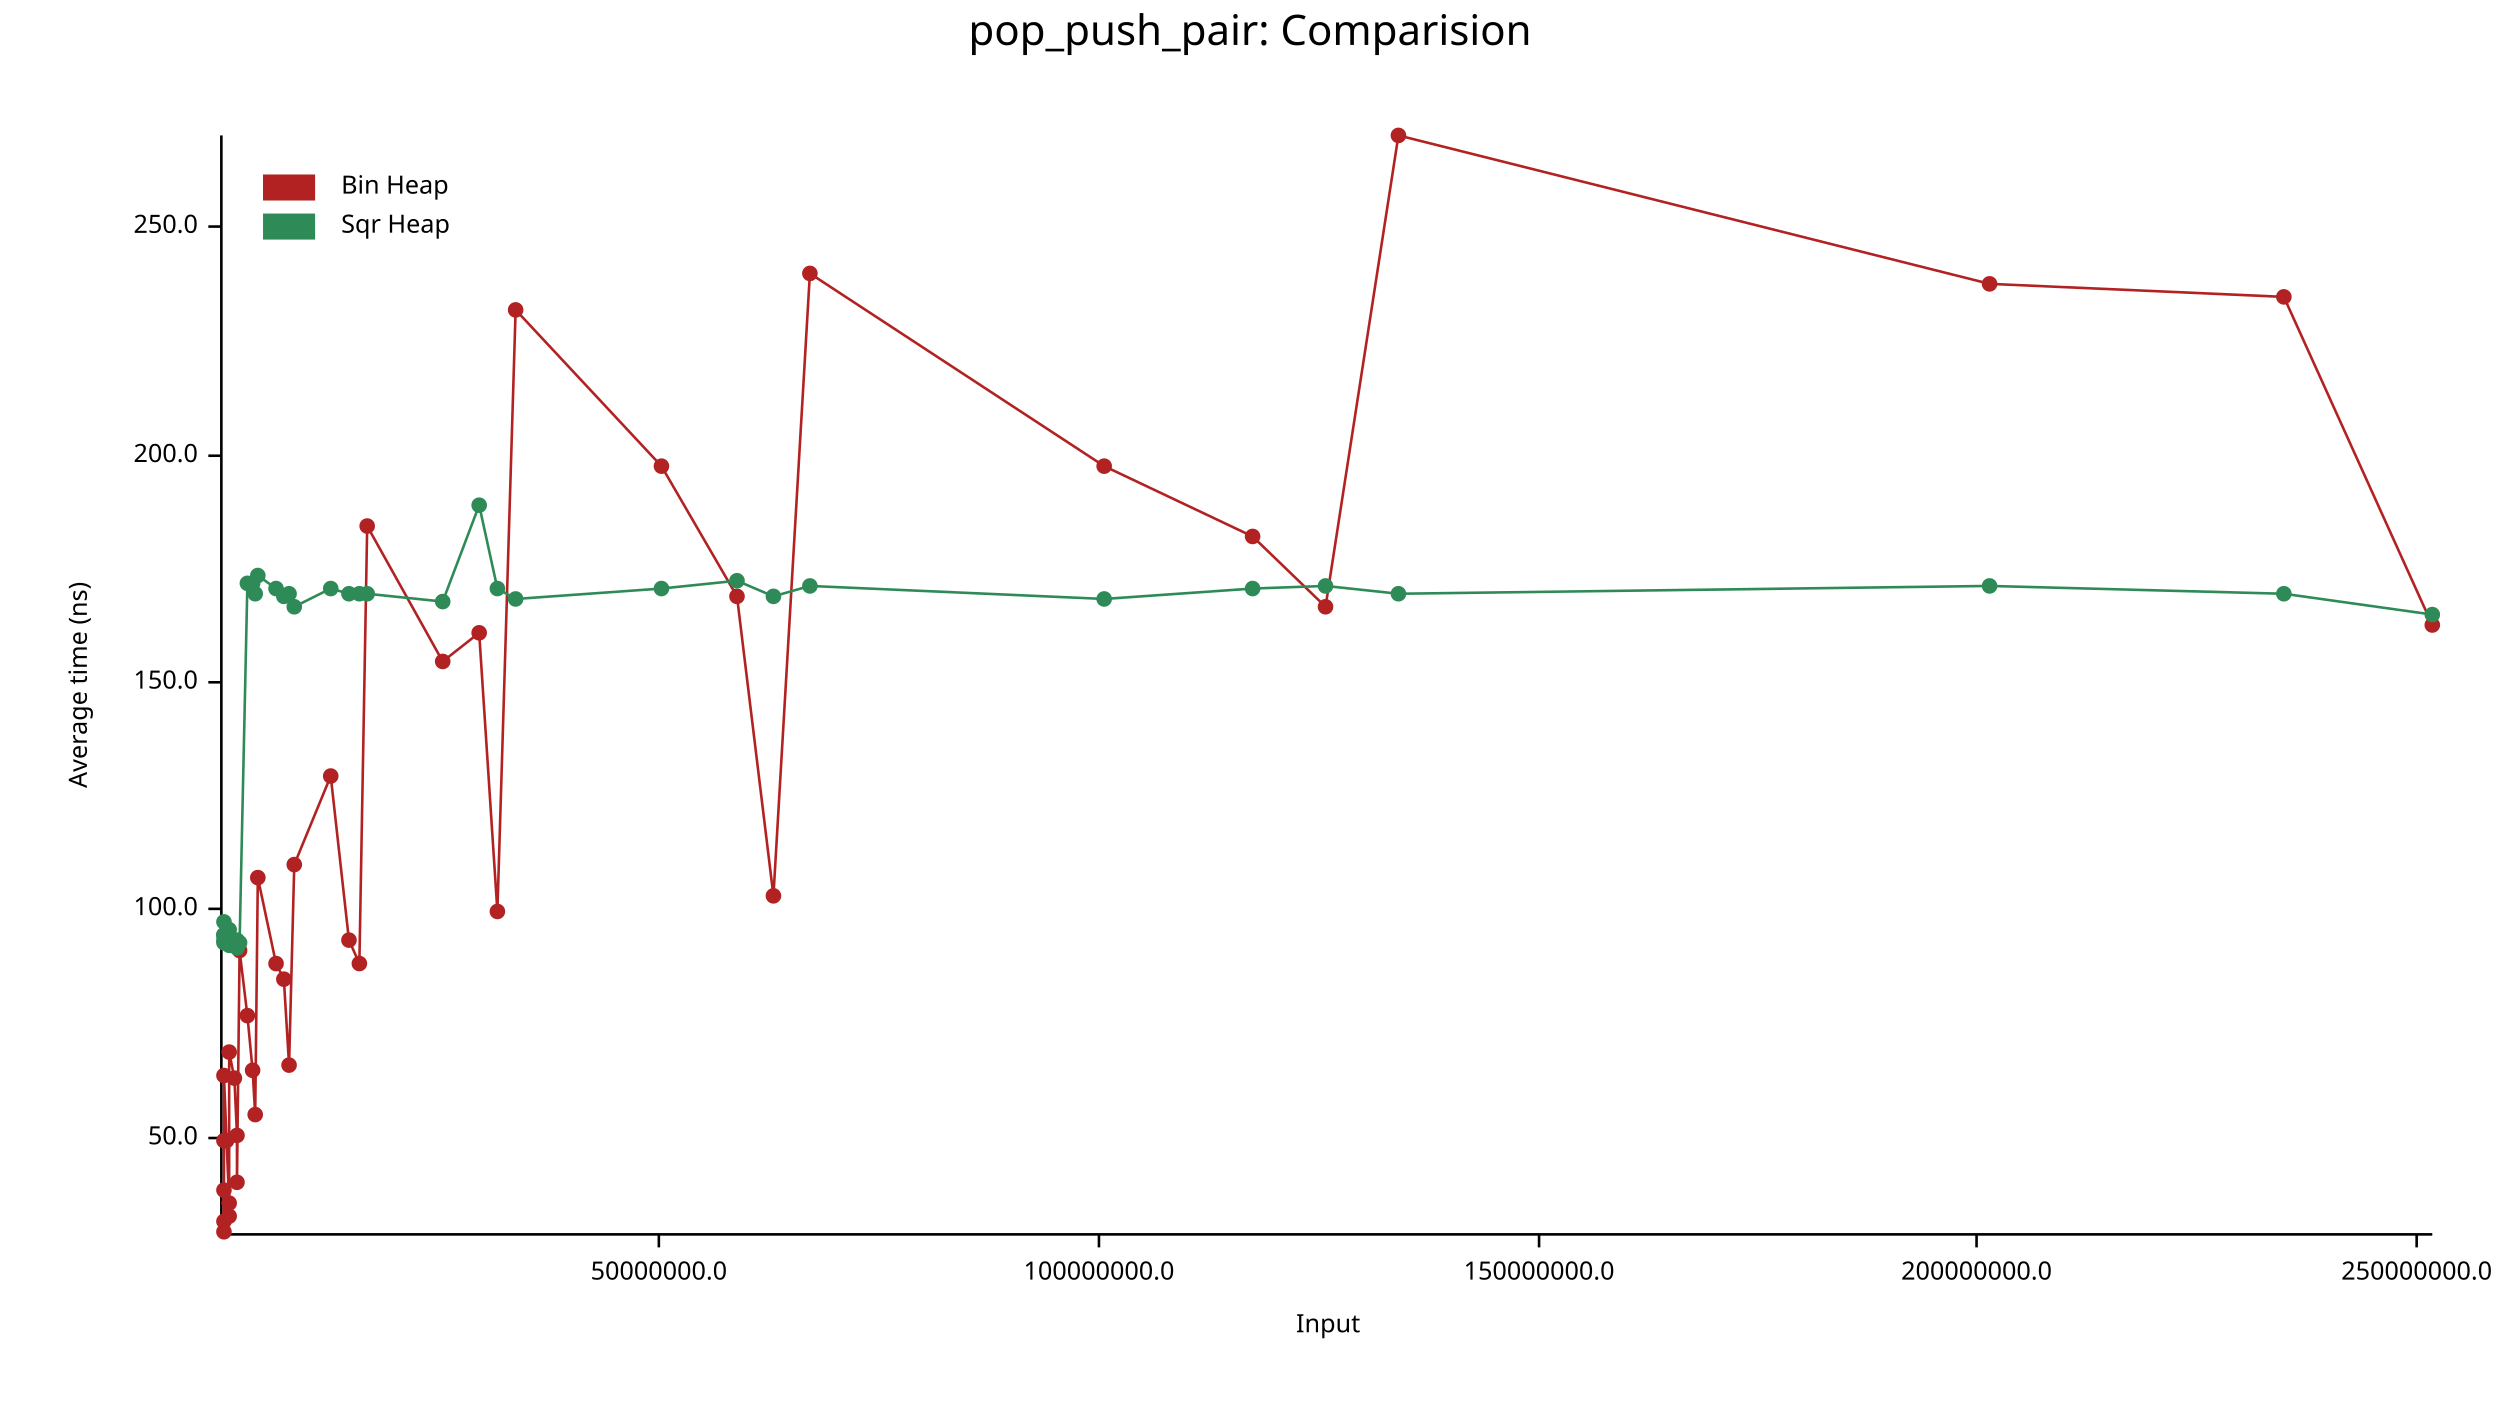
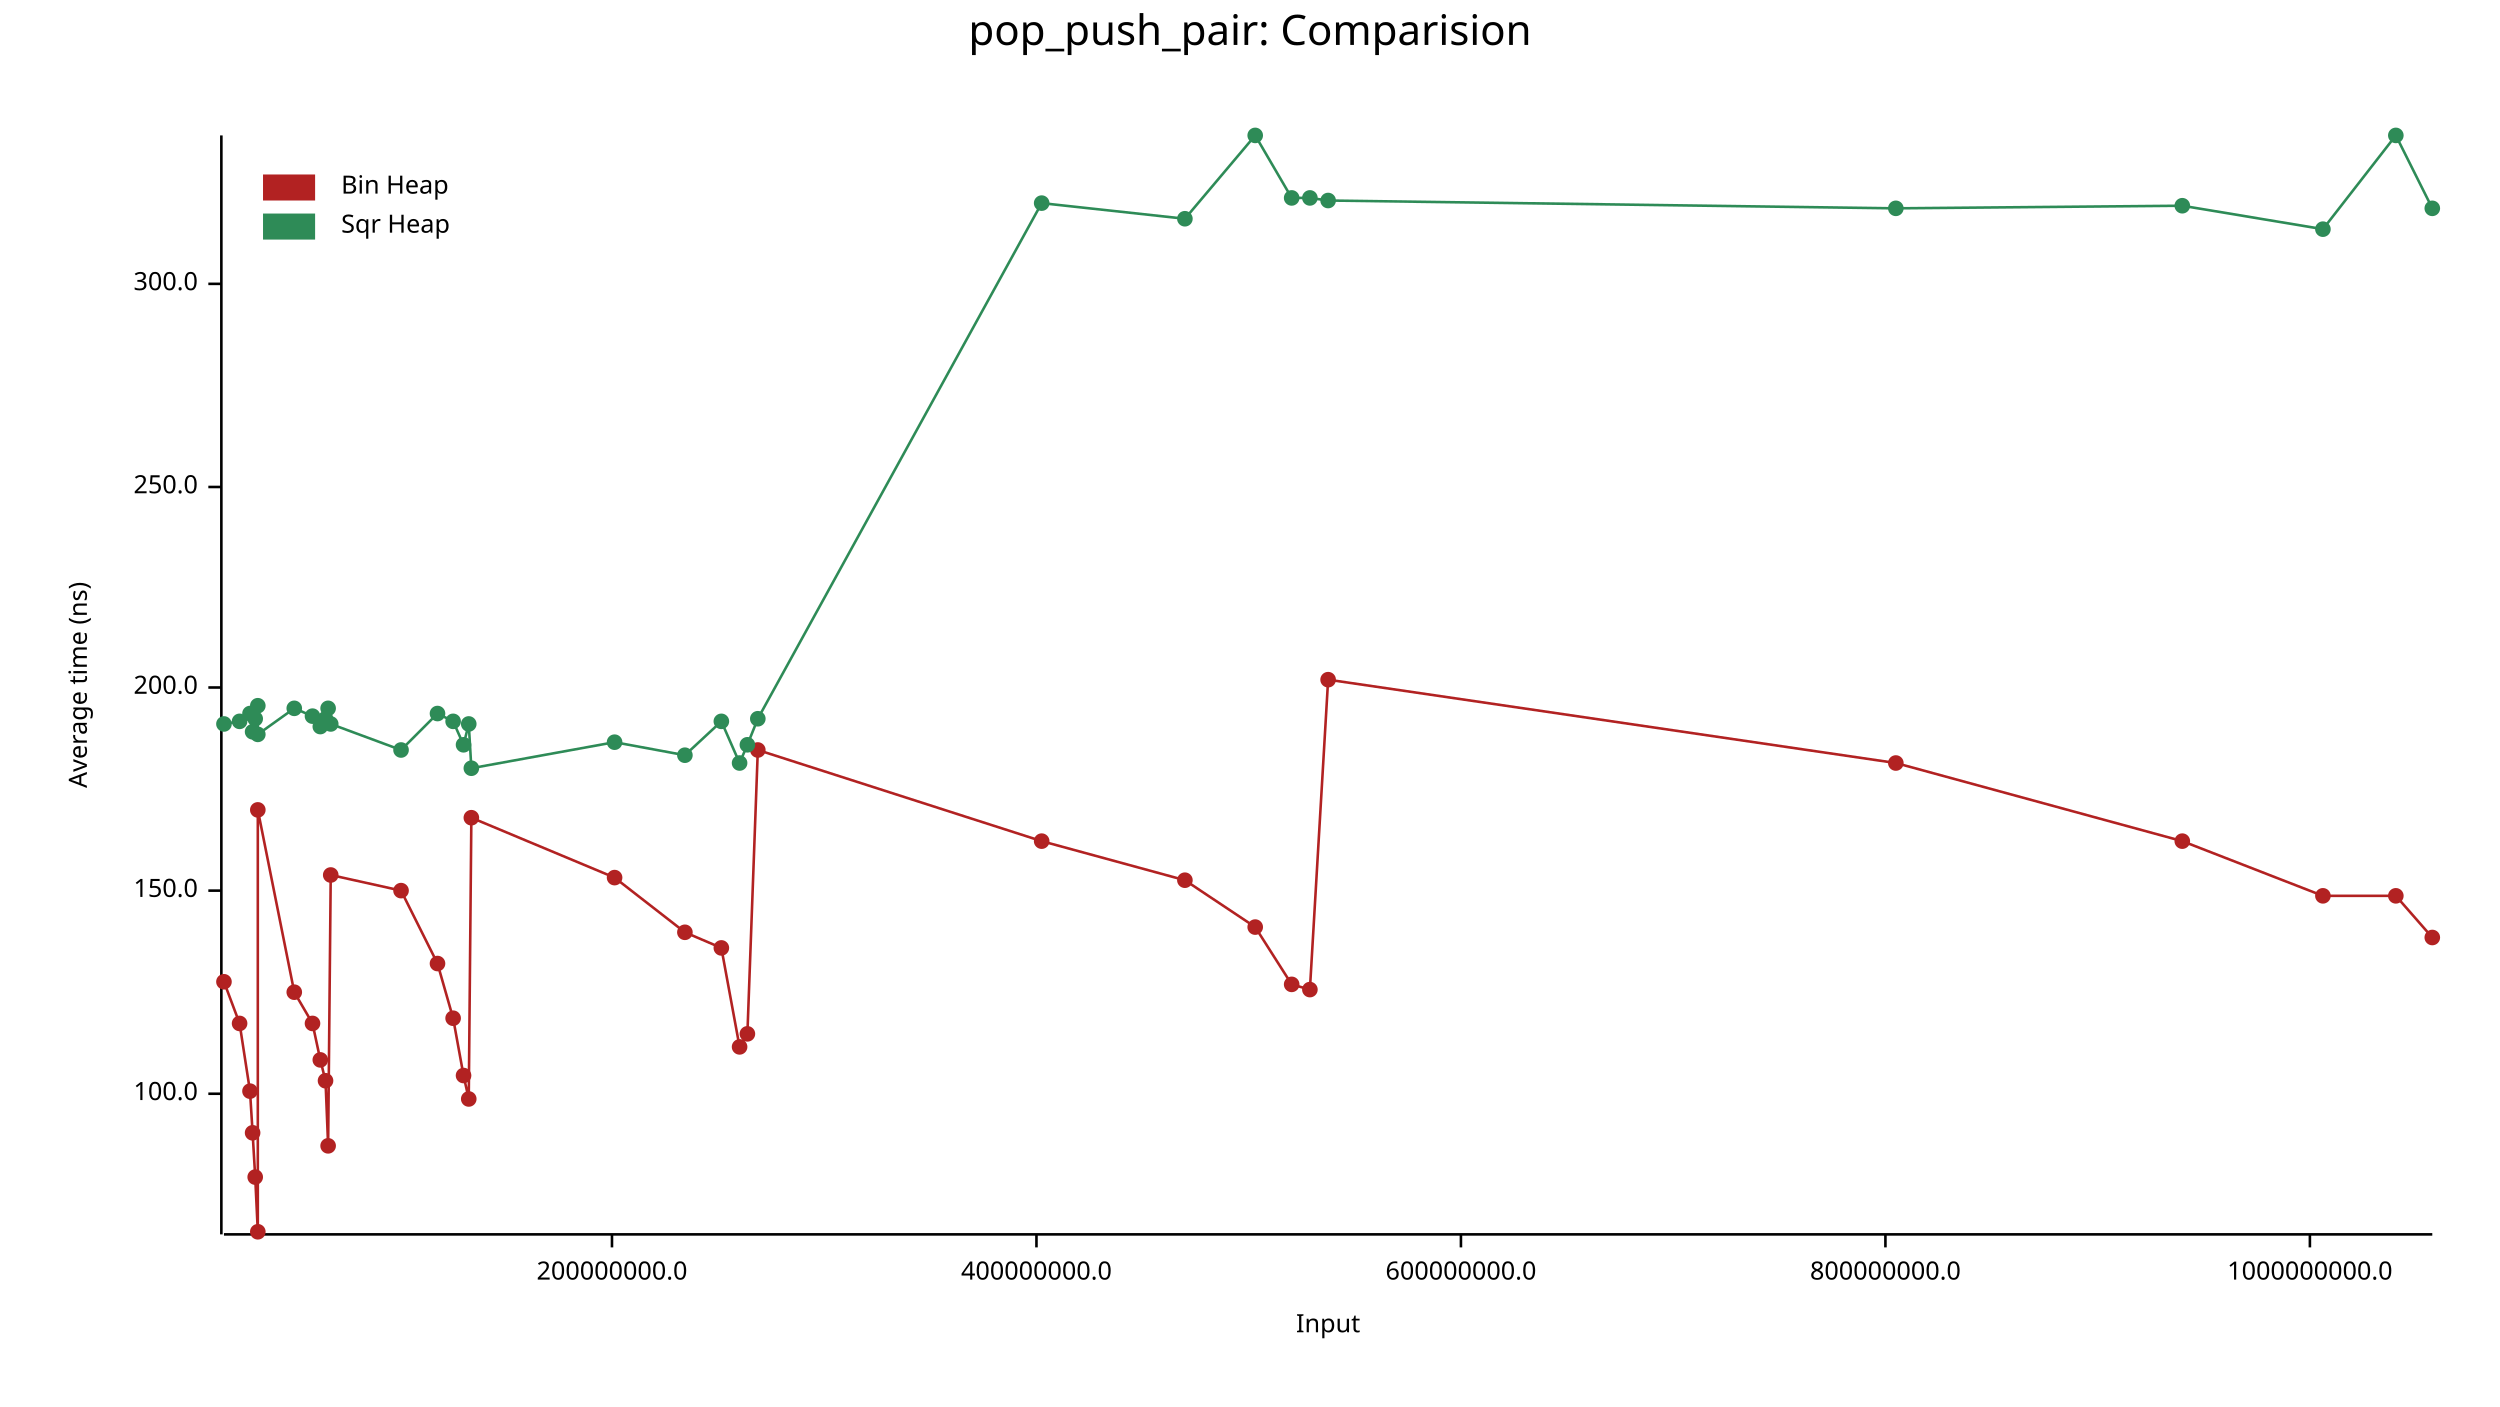
<svg xmlns="http://www.w3.org/2000/svg" width="960" height="540" viewBox="0 0 960 540">
  <text x="480" y="5" dy="0.76em" text-anchor="middle" font-family="sans-serif" font-size="16.129" opacity="1" fill="#000000">
pop_push_pair: Comparision
</text>
  <text x="26" y="263" dy="0.76em" text-anchor="middle" font-family="sans-serif" font-size="9.677" opacity="1" fill="#000000" transform="rotate(270, 26, 263)">
Average time (ns)
</text>
  <text x="510" y="514" dy="-0.5ex" text-anchor="middle" font-family="sans-serif" font-size="9.677" opacity="1" fill="#000000">
Input
</text>
  <polyline fill="none" opacity="1" stroke="#000000" stroke-width="1" points="85,52 85,474 " />
-   <text x="76" y="437" dy="0.5ex" text-anchor="end" font-family="sans-serif" font-size="9.677" opacity="1" fill="#000000">
- 50.0
- </text>
-   <polyline fill="none" opacity="1" stroke="#000000" stroke-width="1" points="80,437 85,437 " />
-   <text x="76" y="349" dy="0.5ex" text-anchor="end" font-family="sans-serif" font-size="9.677" opacity="1" fill="#000000">
+   <text x="76" y="420" dy="0.5ex" text-anchor="end" font-family="sans-serif" font-size="9.677" opacity="1" fill="#000000">
100.0
</text>
-   <polyline fill="none" opacity="1" stroke="#000000" stroke-width="1" points="80,349 85,349 " />
-   <text x="76" y="262" dy="0.5ex" text-anchor="end" font-family="sans-serif" font-size="9.677" opacity="1" fill="#000000">
+   <polyline fill="none" opacity="1" stroke="#000000" stroke-width="1" points="80,420 85,420 " />
+   <text x="76" y="342" dy="0.5ex" text-anchor="end" font-family="sans-serif" font-size="9.677" opacity="1" fill="#000000">
150.0
</text>
-   <polyline fill="none" opacity="1" stroke="#000000" stroke-width="1" points="80,262 85,262 " />
-   <text x="76" y="175" dy="0.5ex" text-anchor="end" font-family="sans-serif" font-size="9.677" opacity="1" fill="#000000">
+   <polyline fill="none" opacity="1" stroke="#000000" stroke-width="1" points="80,342 85,342 " />
+   <text x="76" y="264" dy="0.5ex" text-anchor="end" font-family="sans-serif" font-size="9.677" opacity="1" fill="#000000">
200.0
</text>
-   <polyline fill="none" opacity="1" stroke="#000000" stroke-width="1" points="80,175 85,175 " />
-   <text x="76" y="87" dy="0.5ex" text-anchor="end" font-family="sans-serif" font-size="9.677" opacity="1" fill="#000000">
+   <polyline fill="none" opacity="1" stroke="#000000" stroke-width="1" points="80,264 85,264 " />
+   <text x="76" y="187" dy="0.5ex" text-anchor="end" font-family="sans-serif" font-size="9.677" opacity="1" fill="#000000">
250.0
</text>
-   <polyline fill="none" opacity="1" stroke="#000000" stroke-width="1" points="80,87 85,87 " />
+   <polyline fill="none" opacity="1" stroke="#000000" stroke-width="1" points="80,187 85,187 " />
+   <text x="76" y="109" dy="0.5ex" text-anchor="end" font-family="sans-serif" font-size="9.677" opacity="1" fill="#000000">
+ 300.0
+ </text>
+   <polyline fill="none" opacity="1" stroke="#000000" stroke-width="1" points="80,109 85,109 " />
  <polyline fill="none" opacity="1" stroke="#000000" stroke-width="1" points="86,474 934,474 " />
-   <text x="253" y="484" dy="0.76em" text-anchor="middle" font-family="sans-serif" font-size="9.677" opacity="1" fill="#000000">
- 50000000.0
- </text>
-   <polyline fill="none" opacity="1" stroke="#000000" stroke-width="1" points="253,474 253,479 " />
-   <text x="422" y="484" dy="0.76em" text-anchor="middle" font-family="sans-serif" font-size="9.677" opacity="1" fill="#000000">
- 100000000.0
- </text>
-   <polyline fill="none" opacity="1" stroke="#000000" stroke-width="1" points="422,474 422,479 " />
-   <text x="591" y="484" dy="0.76em" text-anchor="middle" font-family="sans-serif" font-size="9.677" opacity="1" fill="#000000">
- 150000000.0
- </text>
-   <polyline fill="none" opacity="1" stroke="#000000" stroke-width="1" points="591,474 591,479 " />
-   <text x="759" y="484" dy="0.76em" text-anchor="middle" font-family="sans-serif" font-size="9.677" opacity="1" fill="#000000">
+   <text x="235" y="484" dy="0.76em" text-anchor="middle" font-family="sans-serif" font-size="9.677" opacity="1" fill="#000000">
200000000.0
</text>
-   <polyline fill="none" opacity="1" stroke="#000000" stroke-width="1" points="759,474 759,479 " />
-   <text x="928" y="484" dy="0.76em" text-anchor="middle" font-family="sans-serif" font-size="9.677" opacity="1" fill="#000000">
- 250000000.0
+   <polyline fill="none" opacity="1" stroke="#000000" stroke-width="1" points="235,474 235,479 " />
+   <text x="398" y="484" dy="0.76em" text-anchor="middle" font-family="sans-serif" font-size="9.677" opacity="1" fill="#000000">
+ 400000000.0
</text>
-   <polyline fill="none" opacity="1" stroke="#000000" stroke-width="1" points="928,474 928,479 " />
-   <circle cx="86" cy="438" r="3" opacity="1" fill="#B22222" stroke="none" />
-   <circle cx="86" cy="457" r="3" opacity="1" fill="#B22222" stroke="none" />
-   <circle cx="86" cy="469" r="3" opacity="1" fill="#B22222" stroke="none" />
-   <circle cx="86" cy="473" r="3" opacity="1" fill="#B22222" stroke="none" />
-   <circle cx="86" cy="413" r="3" opacity="1" fill="#B22222" stroke="none" />
-   <circle cx="87" cy="438" r="3" opacity="1" fill="#B22222" stroke="none" />
-   <circle cx="88" cy="462" r="3" opacity="1" fill="#B22222" stroke="none" />
-   <circle cx="88" cy="467" r="3" opacity="1" fill="#B22222" stroke="none" />
-   <circle cx="88" cy="404" r="3" opacity="1" fill="#B22222" stroke="none" />
-   <circle cx="90" cy="414" r="3" opacity="1" fill="#B22222" stroke="none" />
-   <circle cx="91" cy="436" r="3" opacity="1" fill="#B22222" stroke="none" />
-   <circle cx="91" cy="454" r="3" opacity="1" fill="#B22222" stroke="none" />
-   <circle cx="92" cy="365" r="3" opacity="1" fill="#B22222" stroke="none" />
-   <circle cx="95" cy="390" r="3" opacity="1" fill="#B22222" stroke="none" />
-   <circle cx="97" cy="411" r="3" opacity="1" fill="#B22222" stroke="none" />
-   <circle cx="98" cy="428" r="3" opacity="1" fill="#B22222" stroke="none" />
-   <circle cx="99" cy="337" r="3" opacity="1" fill="#B22222" stroke="none" />
-   <circle cx="106" cy="370" r="3" opacity="1" fill="#B22222" stroke="none" />
-   <circle cx="109" cy="376" r="3" opacity="1" fill="#B22222" stroke="none" />
-   <circle cx="111" cy="409" r="3" opacity="1" fill="#B22222" stroke="none" />
-   <circle cx="113" cy="332" r="3" opacity="1" fill="#B22222" stroke="none" />
-   <circle cx="127" cy="298" r="3" opacity="1" fill="#B22222" stroke="none" />
-   <circle cx="134" cy="361" r="3" opacity="1" fill="#B22222" stroke="none" />
-   <circle cx="138" cy="370" r="3" opacity="1" fill="#B22222" stroke="none" />
-   <circle cx="141" cy="202" r="3" opacity="1" fill="#B22222" stroke="none" />
-   <circle cx="170" cy="254" r="3" opacity="1" fill="#B22222" stroke="none" />
-   <circle cx="184" cy="243" r="3" opacity="1" fill="#B22222" stroke="none" />
-   <circle cx="191" cy="350" r="3" opacity="1" fill="#B22222" stroke="none" />
-   <circle cx="198" cy="119" r="3" opacity="1" fill="#B22222" stroke="none" />
-   <circle cx="254" cy="179" r="3" opacity="1" fill="#B22222" stroke="none" />
-   <circle cx="283" cy="229" r="3" opacity="1" fill="#B22222" stroke="none" />
-   <circle cx="297" cy="344" r="3" opacity="1" fill="#B22222" stroke="none" />
-   <circle cx="311" cy="105" r="3" opacity="1" fill="#B22222" stroke="none" />
-   <circle cx="424" cy="179" r="3" opacity="1" fill="#B22222" stroke="none" />
-   <circle cx="481" cy="206" r="3" opacity="1" fill="#B22222" stroke="none" />
-   <circle cx="509" cy="233" r="3" opacity="1" fill="#B22222" stroke="none" />
-   <circle cx="537" cy="52" r="3" opacity="1" fill="#B22222" stroke="none" />
-   <circle cx="764" cy="109" r="3" opacity="1" fill="#B22222" stroke="none" />
-   <circle cx="877" cy="114" r="3" opacity="1" fill="#B22222" stroke="none" />
-   <circle cx="934" cy="240" r="3" opacity="1" fill="#B22222" stroke="none" />
-   <polyline fill="none" opacity="1" stroke="#B22222" stroke-width="1" points="86,438 86,457 86,469 86,473 86,413 87,438 88,462 88,467 88,404 90,414 91,436 91,454 92,365 95,390 97,411 98,428 99,337 106,370 109,376 111,409 113,332 127,298 134,361 138,370 141,202 170,254 184,243 191,350 198,119 254,179 283,229 297,344 311,105 424,179 481,206 509,233 537,52 764,109 877,114 934,240 " />
-   <circle cx="86" cy="361" r="3" opacity="1" fill="#2E8B57" stroke="none" />
-   <circle cx="86" cy="359" r="3" opacity="1" fill="#2E8B57" stroke="none" />
-   <circle cx="86" cy="359" r="3" opacity="1" fill="#2E8B57" stroke="none" />
-   <circle cx="86" cy="362" r="3" opacity="1" fill="#2E8B57" stroke="none" />
-   <circle cx="86" cy="354" r="3" opacity="1" fill="#2E8B57" stroke="none" />
-   <circle cx="87" cy="359" r="3" opacity="1" fill="#2E8B57" stroke="none" />
-   <circle cx="88" cy="357" r="3" opacity="1" fill="#2E8B57" stroke="none" />
-   <circle cx="88" cy="363" r="3" opacity="1" fill="#2E8B57" stroke="none" />
-   <circle cx="88" cy="361" r="3" opacity="1" fill="#2E8B57" stroke="none" />
-   <circle cx="90" cy="362" r="3" opacity="1" fill="#2E8B57" stroke="none" />
-   <circle cx="91" cy="364" r="3" opacity="1" fill="#2E8B57" stroke="none" />
-   <circle cx="91" cy="361" r="3" opacity="1" fill="#2E8B57" stroke="none" />
-   <circle cx="92" cy="362" r="3" opacity="1" fill="#2E8B57" stroke="none" />
-   <circle cx="95" cy="224" r="3" opacity="1" fill="#2E8B57" stroke="none" />
-   <circle cx="97" cy="224" r="3" opacity="1" fill="#2E8B57" stroke="none" />
-   <circle cx="98" cy="228" r="3" opacity="1" fill="#2E8B57" stroke="none" />
-   <circle cx="99" cy="221" r="3" opacity="1" fill="#2E8B57" stroke="none" />
-   <circle cx="106" cy="226" r="3" opacity="1" fill="#2E8B57" stroke="none" />
-   <circle cx="109" cy="229" r="3" opacity="1" fill="#2E8B57" stroke="none" />
-   <circle cx="111" cy="228" r="3" opacity="1" fill="#2E8B57" stroke="none" />
-   <circle cx="113" cy="233" r="3" opacity="1" fill="#2E8B57" stroke="none" />
-   <circle cx="127" cy="226" r="3" opacity="1" fill="#2E8B57" stroke="none" />
-   <circle cx="134" cy="228" r="3" opacity="1" fill="#2E8B57" stroke="none" />
-   <circle cx="138" cy="228" r="3" opacity="1" fill="#2E8B57" stroke="none" />
-   <circle cx="141" cy="228" r="3" opacity="1" fill="#2E8B57" stroke="none" />
-   <circle cx="170" cy="231" r="3" opacity="1" fill="#2E8B57" stroke="none" />
-   <circle cx="184" cy="194" r="3" opacity="1" fill="#2E8B57" stroke="none" />
-   <circle cx="191" cy="226" r="3" opacity="1" fill="#2E8B57" stroke="none" />
-   <circle cx="198" cy="230" r="3" opacity="1" fill="#2E8B57" stroke="none" />
-   <circle cx="254" cy="226" r="3" opacity="1" fill="#2E8B57" stroke="none" />
-   <circle cx="283" cy="223" r="3" opacity="1" fill="#2E8B57" stroke="none" />
-   <circle cx="297" cy="229" r="3" opacity="1" fill="#2E8B57" stroke="none" />
-   <circle cx="311" cy="225" r="3" opacity="1" fill="#2E8B57" stroke="none" />
-   <circle cx="424" cy="230" r="3" opacity="1" fill="#2E8B57" stroke="none" />
-   <circle cx="481" cy="226" r="3" opacity="1" fill="#2E8B57" stroke="none" />
-   <circle cx="509" cy="225" r="3" opacity="1" fill="#2E8B57" stroke="none" />
-   <circle cx="537" cy="228" r="3" opacity="1" fill="#2E8B57" stroke="none" />
-   <circle cx="764" cy="225" r="3" opacity="1" fill="#2E8B57" stroke="none" />
-   <circle cx="877" cy="228" r="3" opacity="1" fill="#2E8B57" stroke="none" />
-   <circle cx="934" cy="236" r="3" opacity="1" fill="#2E8B57" stroke="none" />
-   <polyline fill="none" opacity="1" stroke="#2E8B57" stroke-width="1" points="86,361 86,359 86,359 86,362 86,354 87,359 88,357 88,363 88,361 90,362 91,364 91,361 92,362 95,224 97,224 98,228 99,221 106,226 109,229 111,228 113,233 127,226 134,228 138,228 141,228 170,231 184,194 191,226 198,230 254,226 283,223 297,229 311,225 424,230 481,226 509,225 537,228 764,225 877,228 934,236 " />
+   <polyline fill="none" opacity="1" stroke="#000000" stroke-width="1" points="398,474 398,479 " />
+   <text x="561" y="484" dy="0.76em" text-anchor="middle" font-family="sans-serif" font-size="9.677" opacity="1" fill="#000000">
+ 600000000.0
+ </text>
+   <polyline fill="none" opacity="1" stroke="#000000" stroke-width="1" points="561,474 561,479 " />
+   <text x="724" y="484" dy="0.76em" text-anchor="middle" font-family="sans-serif" font-size="9.677" opacity="1" fill="#000000">
+ 800000000.0
+ </text>
+   <polyline fill="none" opacity="1" stroke="#000000" stroke-width="1" points="724,474 724,479 " />
+   <text x="887" y="484" dy="0.76em" text-anchor="middle" font-family="sans-serif" font-size="9.677" opacity="1" fill="#000000">
+ 1000000000.0
+ </text>
+   <polyline fill="none" opacity="1" stroke="#000000" stroke-width="1" points="887,474 887,479 " />
+   <circle cx="86" cy="377" r="3" opacity="1" fill="#B22222" stroke="none" />
+   <circle cx="92" cy="393" r="3" opacity="1" fill="#B22222" stroke="none" />
+   <circle cx="96" cy="419" r="3" opacity="1" fill="#B22222" stroke="none" />
+   <circle cx="97" cy="435" r="3" opacity="1" fill="#B22222" stroke="none" />
+   <circle cx="98" cy="452" r="3" opacity="1" fill="#B22222" stroke="none" />
+   <circle cx="99" cy="473" r="3" opacity="1" fill="#B22222" stroke="none" />
+   <circle cx="99" cy="311" r="3" opacity="1" fill="#B22222" stroke="none" />
+   <circle cx="113" cy="381" r="3" opacity="1" fill="#B22222" stroke="none" />
+   <circle cx="120" cy="393" r="3" opacity="1" fill="#B22222" stroke="none" />
+   <circle cx="123" cy="407" r="3" opacity="1" fill="#B22222" stroke="none" />
+   <circle cx="125" cy="415" r="3" opacity="1" fill="#B22222" stroke="none" />
+   <circle cx="126" cy="440" r="3" opacity="1" fill="#B22222" stroke="none" />
+   <circle cx="127" cy="336" r="3" opacity="1" fill="#B22222" stroke="none" />
+   <circle cx="154" cy="342" r="3" opacity="1" fill="#B22222" stroke="none" />
+   <circle cx="168" cy="370" r="3" opacity="1" fill="#B22222" stroke="none" />
+   <circle cx="174" cy="391" r="3" opacity="1" fill="#B22222" stroke="none" />
+   <circle cx="178" cy="413" r="3" opacity="1" fill="#B22222" stroke="none" />
+   <circle cx="180" cy="422" r="3" opacity="1" fill="#B22222" stroke="none" />
+   <circle cx="181" cy="314" r="3" opacity="1" fill="#B22222" stroke="none" />
+   <circle cx="236" cy="337" r="3" opacity="1" fill="#B22222" stroke="none" />
+   <circle cx="263" cy="358" r="3" opacity="1" fill="#B22222" stroke="none" />
+   <circle cx="277" cy="364" r="3" opacity="1" fill="#B22222" stroke="none" />
+   <circle cx="284" cy="402" r="3" opacity="1" fill="#B22222" stroke="none" />
+   <circle cx="287" cy="397" r="3" opacity="1" fill="#B22222" stroke="none" />
+   <circle cx="291" cy="288" r="3" opacity="1" fill="#B22222" stroke="none" />
+   <circle cx="400" cy="323" r="3" opacity="1" fill="#B22222" stroke="none" />
+   <circle cx="455" cy="338" r="3" opacity="1" fill="#B22222" stroke="none" />
+   <circle cx="482" cy="356" r="3" opacity="1" fill="#B22222" stroke="none" />
+   <circle cx="496" cy="378" r="3" opacity="1" fill="#B22222" stroke="none" />
+   <circle cx="503" cy="380" r="3" opacity="1" fill="#B22222" stroke="none" />
+   <circle cx="510" cy="261" r="3" opacity="1" fill="#B22222" stroke="none" />
+   <circle cx="728" cy="293" r="3" opacity="1" fill="#B22222" stroke="none" />
+   <circle cx="838" cy="323" r="3" opacity="1" fill="#B22222" stroke="none" />
+   <circle cx="892" cy="344" r="3" opacity="1" fill="#B22222" stroke="none" />
+   <circle cx="920" cy="344" r="3" opacity="1" fill="#B22222" stroke="none" />
+   <circle cx="934" cy="360" r="3" opacity="1" fill="#B22222" stroke="none" />
+   <polyline fill="none" opacity="1" stroke="#B22222" stroke-width="1" points="86,377 92,393 96,419 97,435 98,452 99,473 99,311 113,381 120,393 123,407 125,415 126,440 127,336 154,342 168,370 174,391 178,413 180,422 181,314 236,337 263,358 277,364 284,402 287,397 291,288 400,323 455,338 482,356 496,378 503,380 510,261 728,293 838,323 892,344 920,344 934,360 " />
+   <circle cx="86" cy="278" r="3" opacity="1" fill="#2E8B57" stroke="none" />
+   <circle cx="92" cy="277" r="3" opacity="1" fill="#2E8B57" stroke="none" />
+   <circle cx="96" cy="274" r="3" opacity="1" fill="#2E8B57" stroke="none" />
+   <circle cx="97" cy="281" r="3" opacity="1" fill="#2E8B57" stroke="none" />
+   <circle cx="98" cy="276" r="3" opacity="1" fill="#2E8B57" stroke="none" />
+   <circle cx="99" cy="271" r="3" opacity="1" fill="#2E8B57" stroke="none" />
+   <circle cx="99" cy="282" r="3" opacity="1" fill="#2E8B57" stroke="none" />
+   <circle cx="113" cy="272" r="3" opacity="1" fill="#2E8B57" stroke="none" />
+   <circle cx="120" cy="275" r="3" opacity="1" fill="#2E8B57" stroke="none" />
+   <circle cx="123" cy="279" r="3" opacity="1" fill="#2E8B57" stroke="none" />
+   <circle cx="125" cy="276" r="3" opacity="1" fill="#2E8B57" stroke="none" />
+   <circle cx="126" cy="272" r="3" opacity="1" fill="#2E8B57" stroke="none" />
+   <circle cx="127" cy="278" r="3" opacity="1" fill="#2E8B57" stroke="none" />
+   <circle cx="154" cy="288" r="3" opacity="1" fill="#2E8B57" stroke="none" />
+   <circle cx="168" cy="274" r="3" opacity="1" fill="#2E8B57" stroke="none" />
+   <circle cx="174" cy="277" r="3" opacity="1" fill="#2E8B57" stroke="none" />
+   <circle cx="178" cy="286" r="3" opacity="1" fill="#2E8B57" stroke="none" />
+   <circle cx="180" cy="278" r="3" opacity="1" fill="#2E8B57" stroke="none" />
+   <circle cx="181" cy="295" r="3" opacity="1" fill="#2E8B57" stroke="none" />
+   <circle cx="236" cy="285" r="3" opacity="1" fill="#2E8B57" stroke="none" />
+   <circle cx="263" cy="290" r="3" opacity="1" fill="#2E8B57" stroke="none" />
+   <circle cx="277" cy="277" r="3" opacity="1" fill="#2E8B57" stroke="none" />
+   <circle cx="284" cy="293" r="3" opacity="1" fill="#2E8B57" stroke="none" />
+   <circle cx="287" cy="286" r="3" opacity="1" fill="#2E8B57" stroke="none" />
+   <circle cx="291" cy="276" r="3" opacity="1" fill="#2E8B57" stroke="none" />
+   <circle cx="400" cy="78" r="3" opacity="1" fill="#2E8B57" stroke="none" />
+   <circle cx="455" cy="84" r="3" opacity="1" fill="#2E8B57" stroke="none" />
+   <circle cx="482" cy="52" r="3" opacity="1" fill="#2E8B57" stroke="none" />
+   <circle cx="496" cy="76" r="3" opacity="1" fill="#2E8B57" stroke="none" />
+   <circle cx="503" cy="76" r="3" opacity="1" fill="#2E8B57" stroke="none" />
+   <circle cx="510" cy="77" r="3" opacity="1" fill="#2E8B57" stroke="none" />
+   <circle cx="728" cy="80" r="3" opacity="1" fill="#2E8B57" stroke="none" />
+   <circle cx="838" cy="79" r="3" opacity="1" fill="#2E8B57" stroke="none" />
+   <circle cx="892" cy="88" r="3" opacity="1" fill="#2E8B57" stroke="none" />
+   <circle cx="920" cy="52" r="3" opacity="1" fill="#2E8B57" stroke="none" />
+   <circle cx="934" cy="80" r="3" opacity="1" fill="#2E8B57" stroke="none" />
+   <polyline fill="none" opacity="1" stroke="#2E8B57" stroke-width="1" points="86,278 92,277 96,274 97,281 98,276 99,271 99,282 113,272 120,275 123,279 125,276 126,272 127,278 154,288 168,274 174,277 178,286 180,278 181,295 236,285 263,290 277,277 284,293 287,286 291,276 400,78 455,84 482,52 496,76 503,76 510,77 728,80 838,79 892,88 920,52 934,80 " />
  <text x="131" y="67" dy="0.76em" text-anchor="start" font-family="sans-serif" font-size="9.677" opacity="1" fill="#000000">
Bin Heap
</text>
  <text x="131" y="82" dy="0.76em" text-anchor="start" font-family="sans-serif" font-size="9.677" opacity="1" fill="#000000">
Sqr Heap
</text>
  <rect x="101" y="67" width="20" height="10" opacity="1" fill="#B22222" stroke="none" />
  <rect x="101" y="82" width="20" height="10" opacity="1" fill="#2E8B57" stroke="none" />
</svg>
